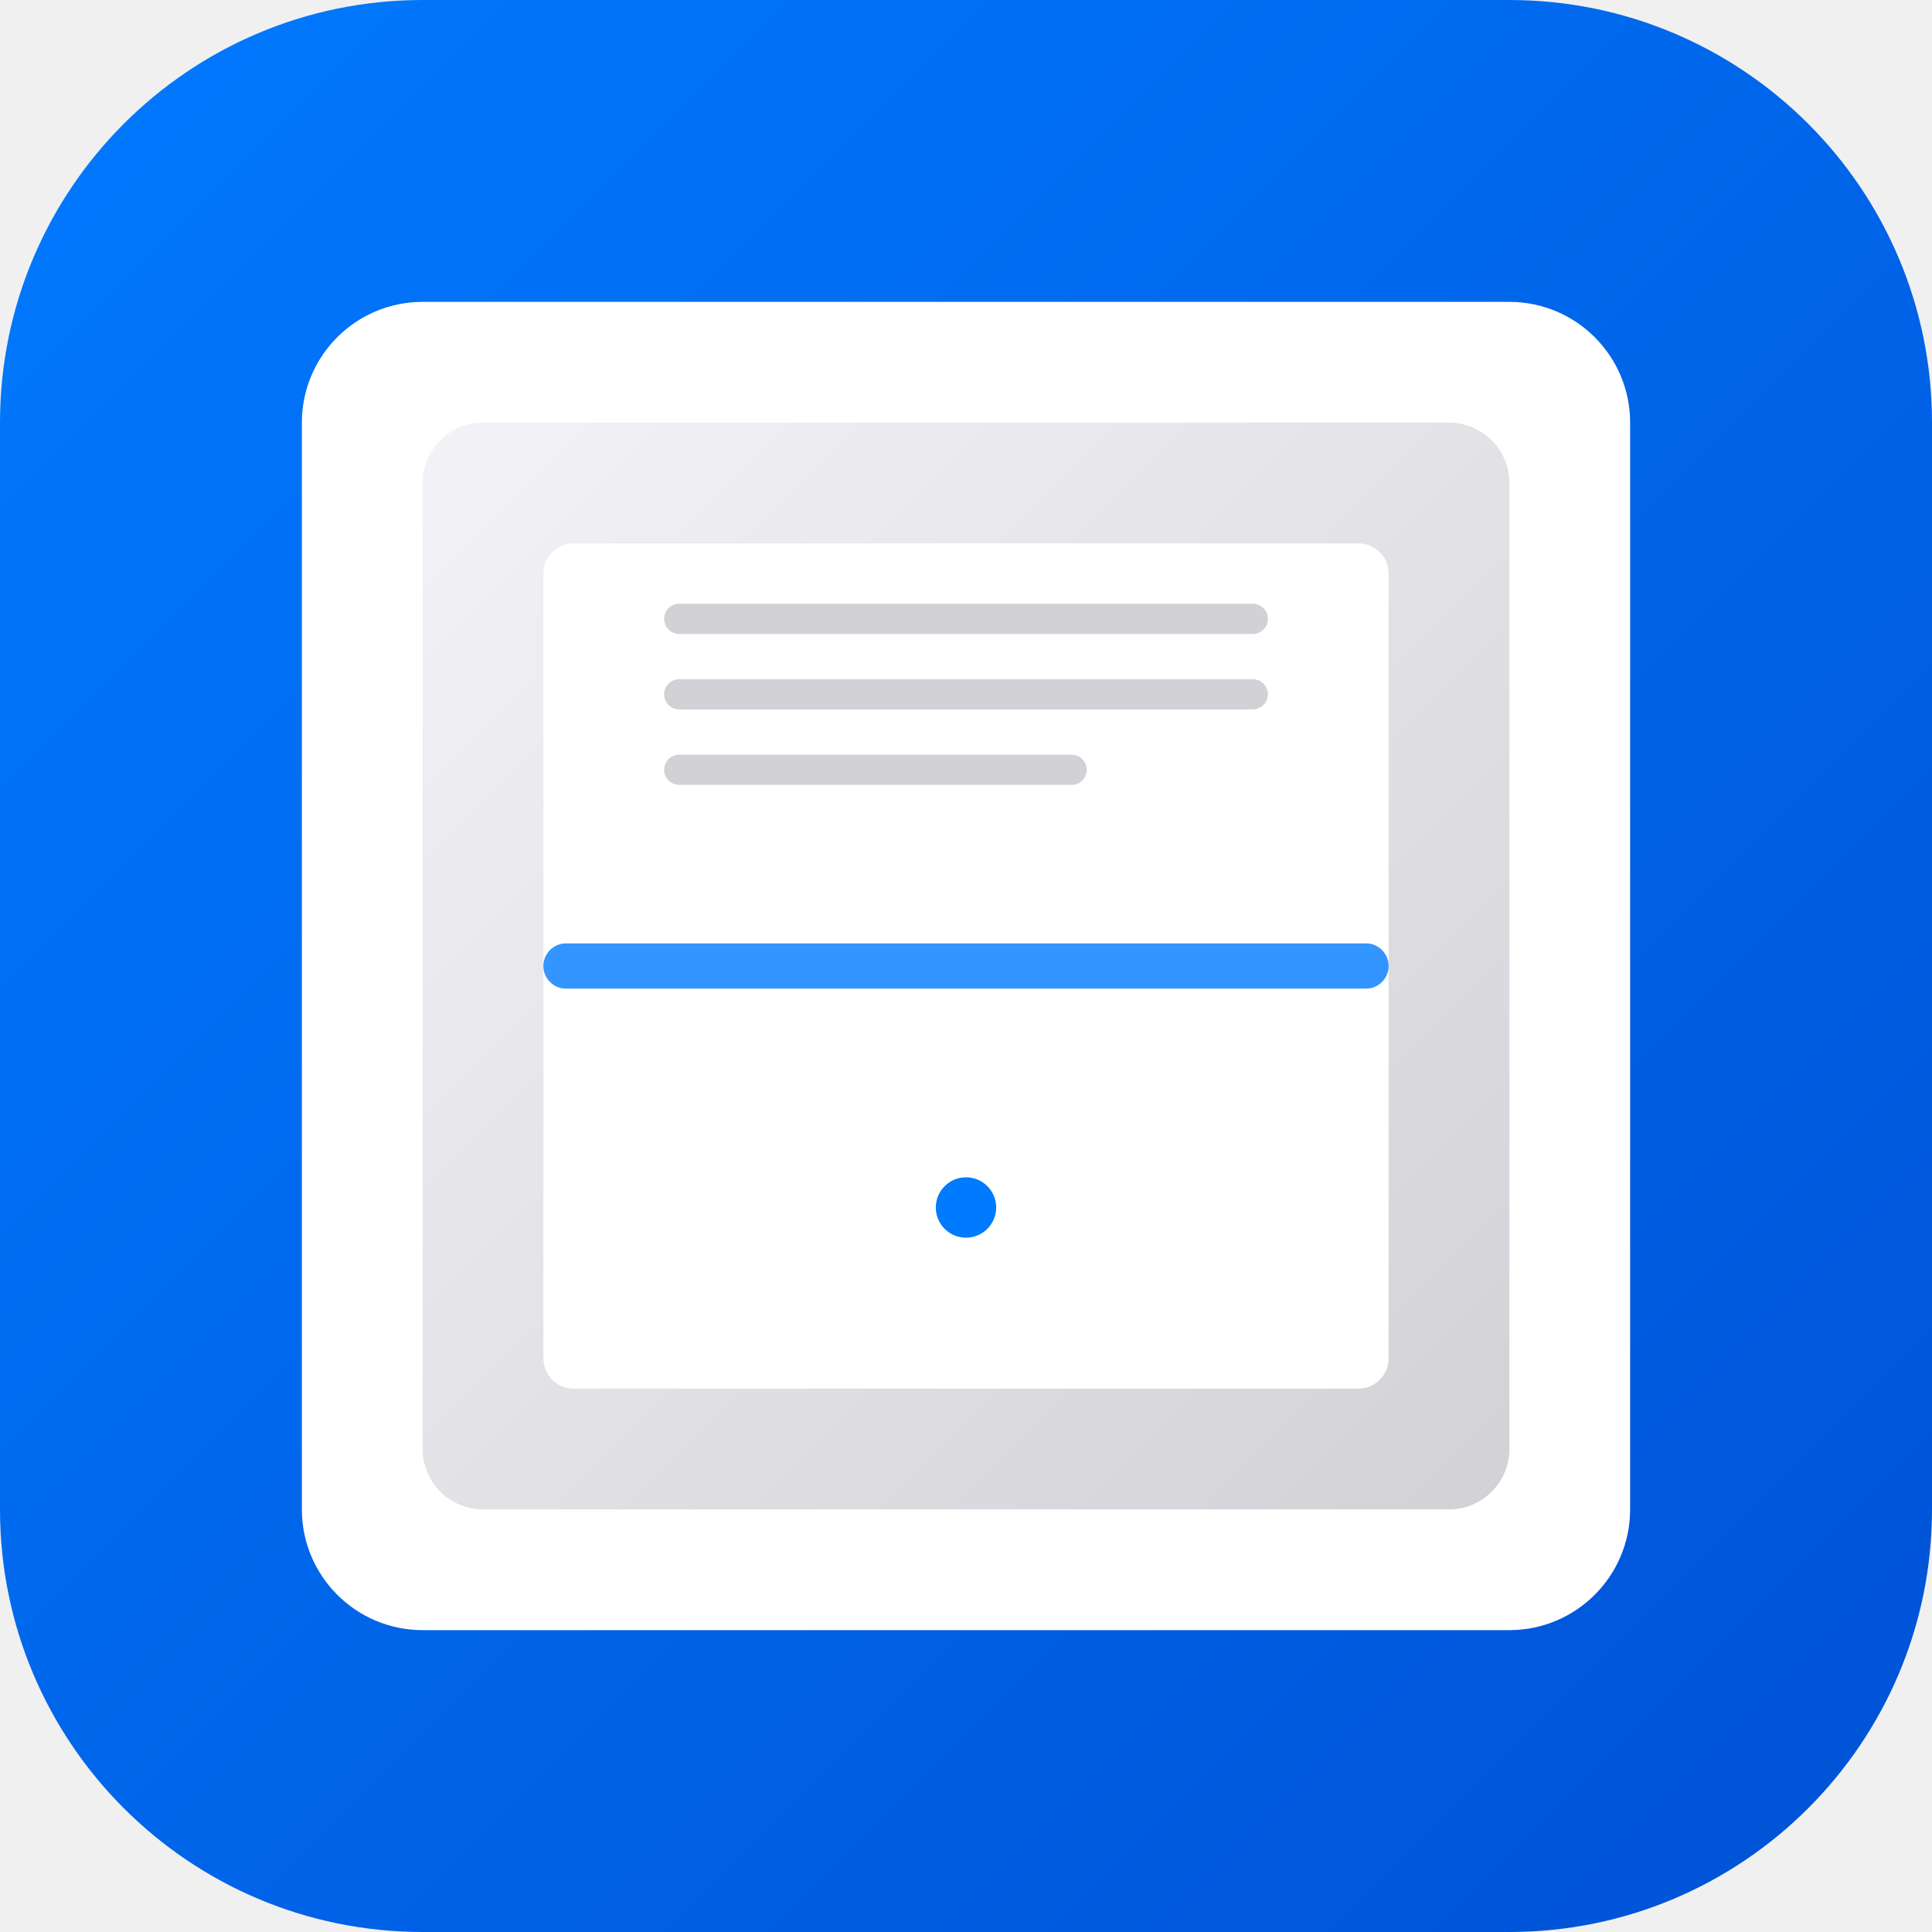
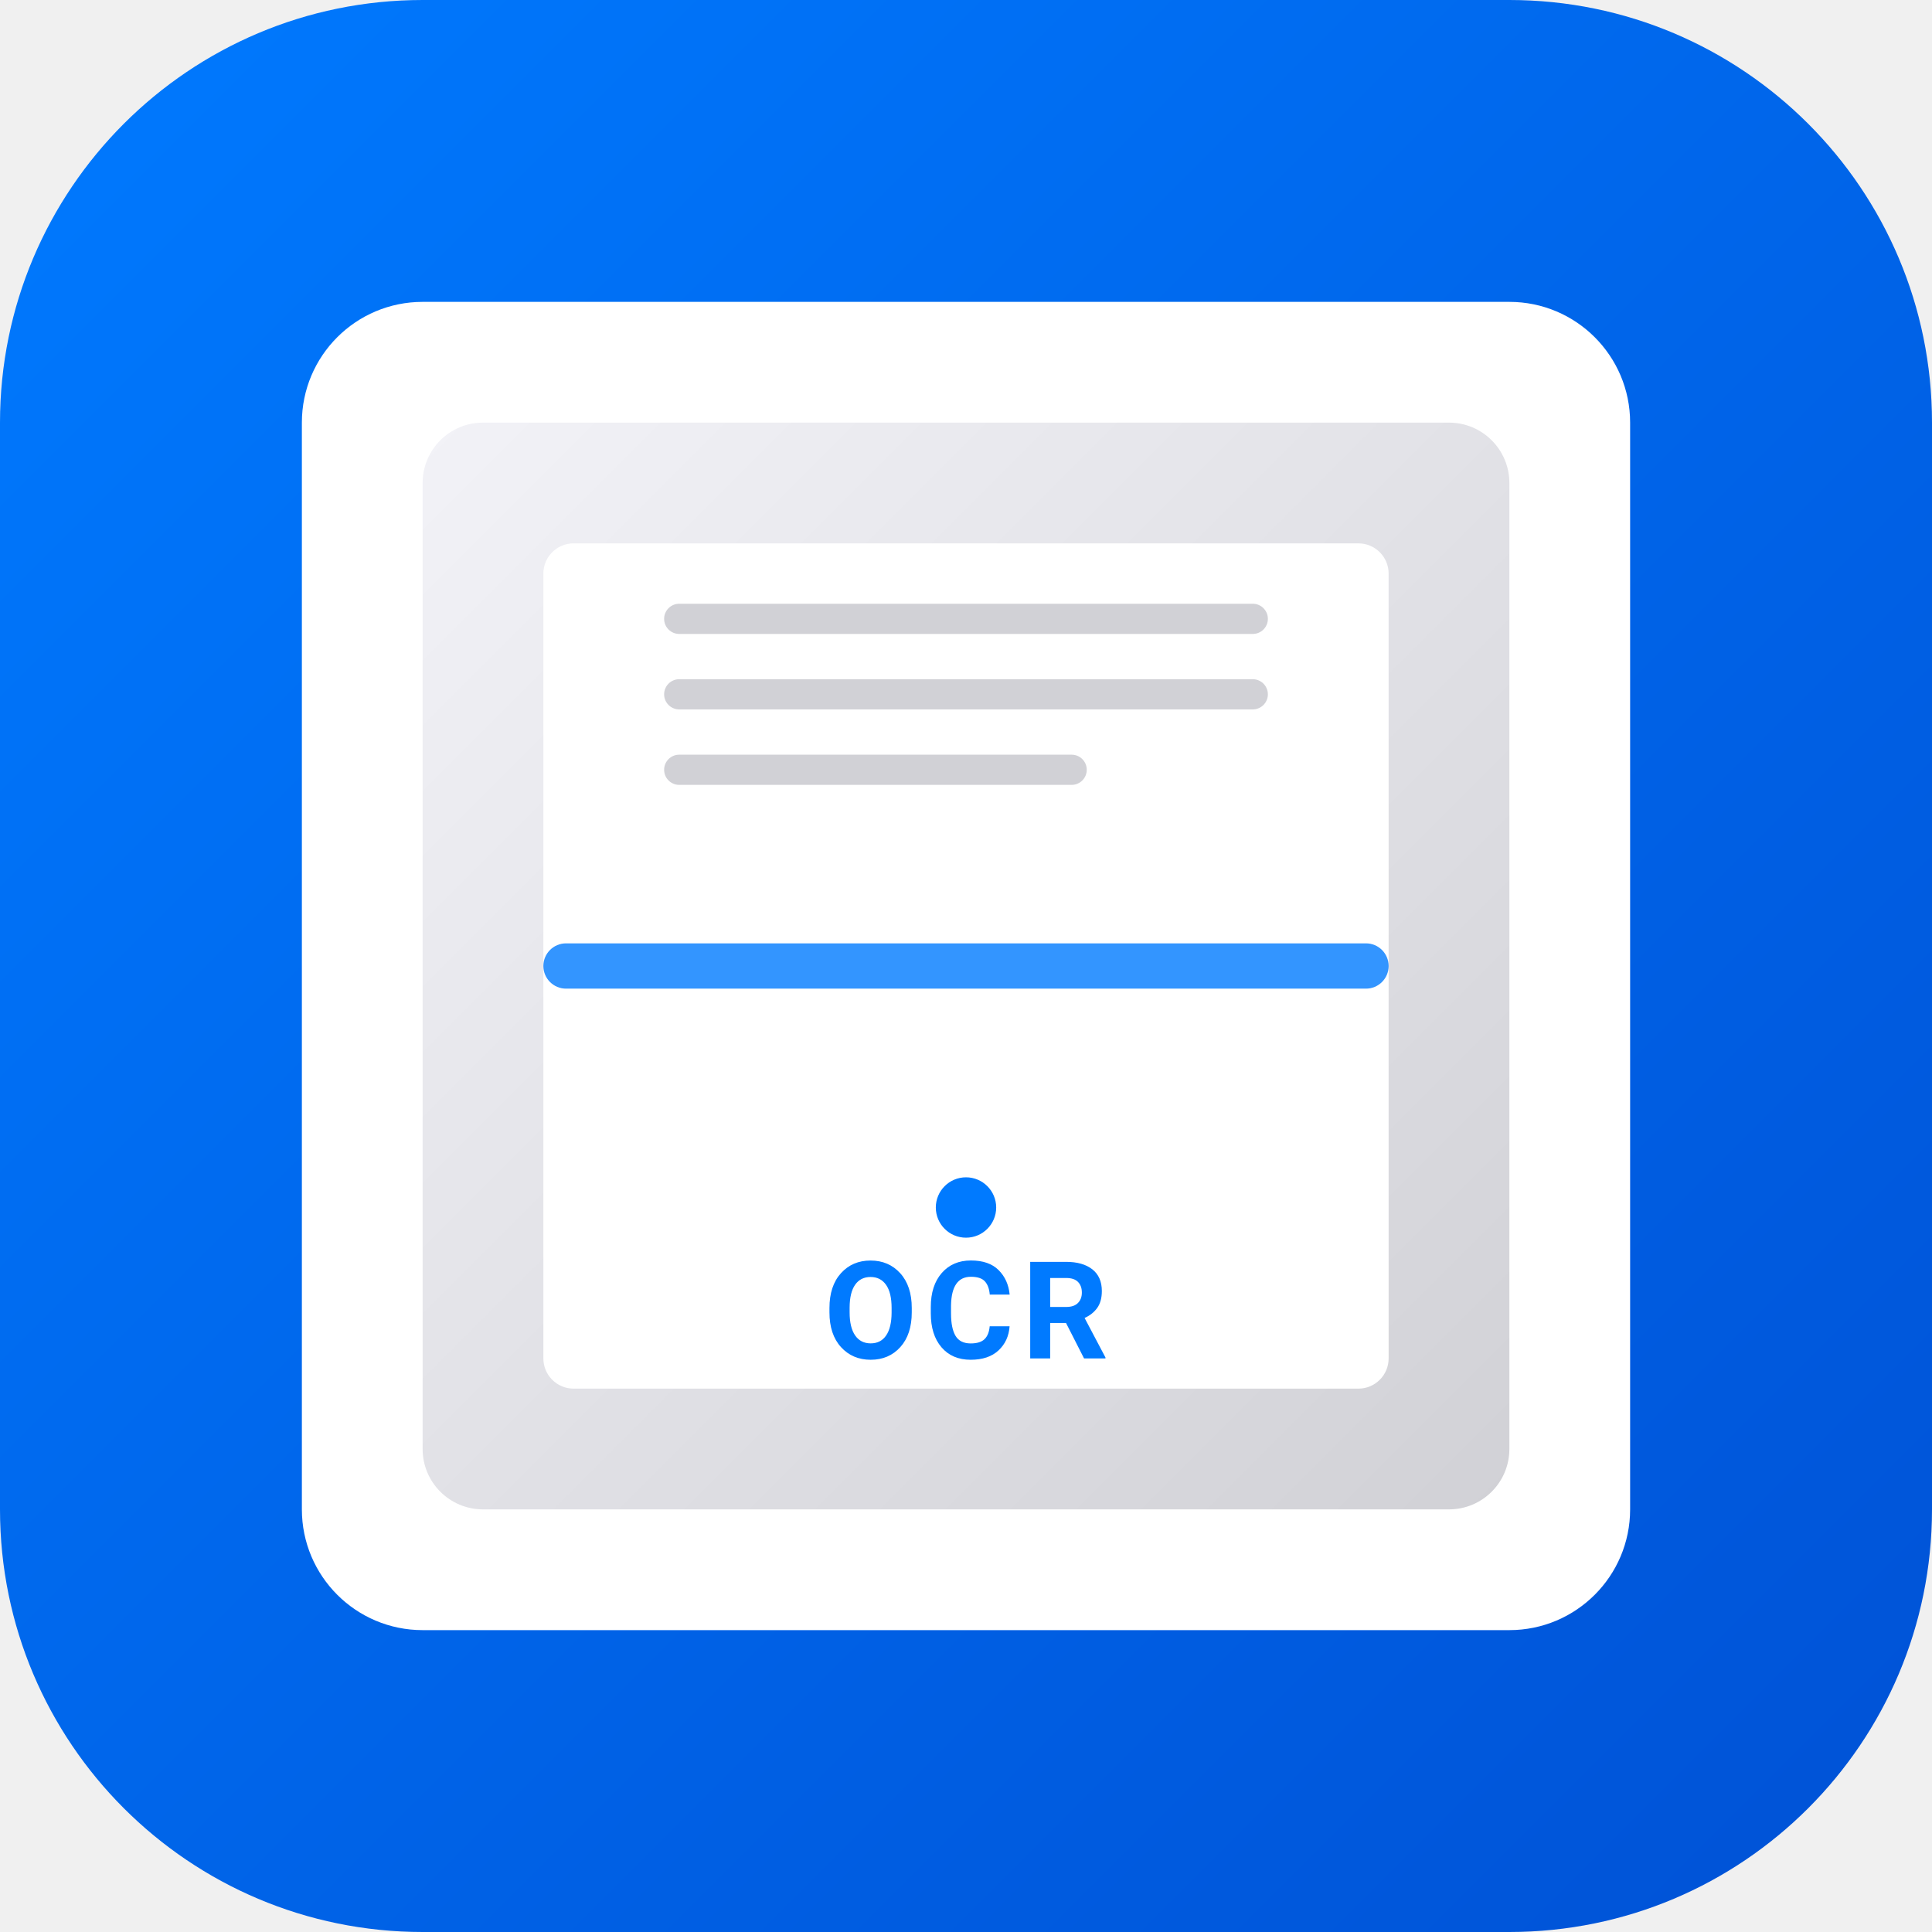
<svg xmlns="http://www.w3.org/2000/svg" width="1024" height="1024" viewBox="0 0 1024 1024">
  <defs>
    <linearGradient id="bg" x1="0%" y1="0%" x2="100%" y2="100%">
      <stop offset="0%" stop-color="#007AFF" />
      <stop offset="100%" stop-color="#0051D5" />
    </linearGradient>
    <linearGradient id="glass" x1="0%" y1="0%" x2="100%" y2="100%">
      <stop offset="0%" stop-color="#F2F2F7" />
      <stop offset="100%" stop-color="#D1D1D6" />
    </linearGradient>
  </defs>
  <rect x="0" y="0" width="1024" height="1024" rx="224" fill="url(#bg)" />
  <rect x="160" y="160" width="704" height="704" rx="64" fill="#FFFFFF" />
  <rect x="224" y="224" width="576" height="576" rx="32" fill="url(#glass)" />
  <rect x="288" y="288" width="448" height="448" rx="16" fill="#FFFFFF" />
  <rect x="352" y="320" width="320" height="16" rx="8" fill="#D1D1D6" />
  <rect x="352" y="360" width="320" height="16" rx="8" fill="#D1D1D6" />
  <rect x="352" y="400" width="224" height="16" rx="8" fill="#D1D1D6" />
  <rect x="288" y="500" width="448" height="24" rx="12" fill="#007AFF" opacity="0.8" />
  <circle cx="512" cy="640" r="16" fill="#007AFF" />
+   <text x="512" y="720" font-family="-apple-system, BlinkMacSystemFont, 'Segoe UI', Roboto, Arial, sans-serif" font-size="72" font-weight="bold" fill="#007AFF" text-anchor="middle" letter-spacing="4">OCR</text>
</svg>
